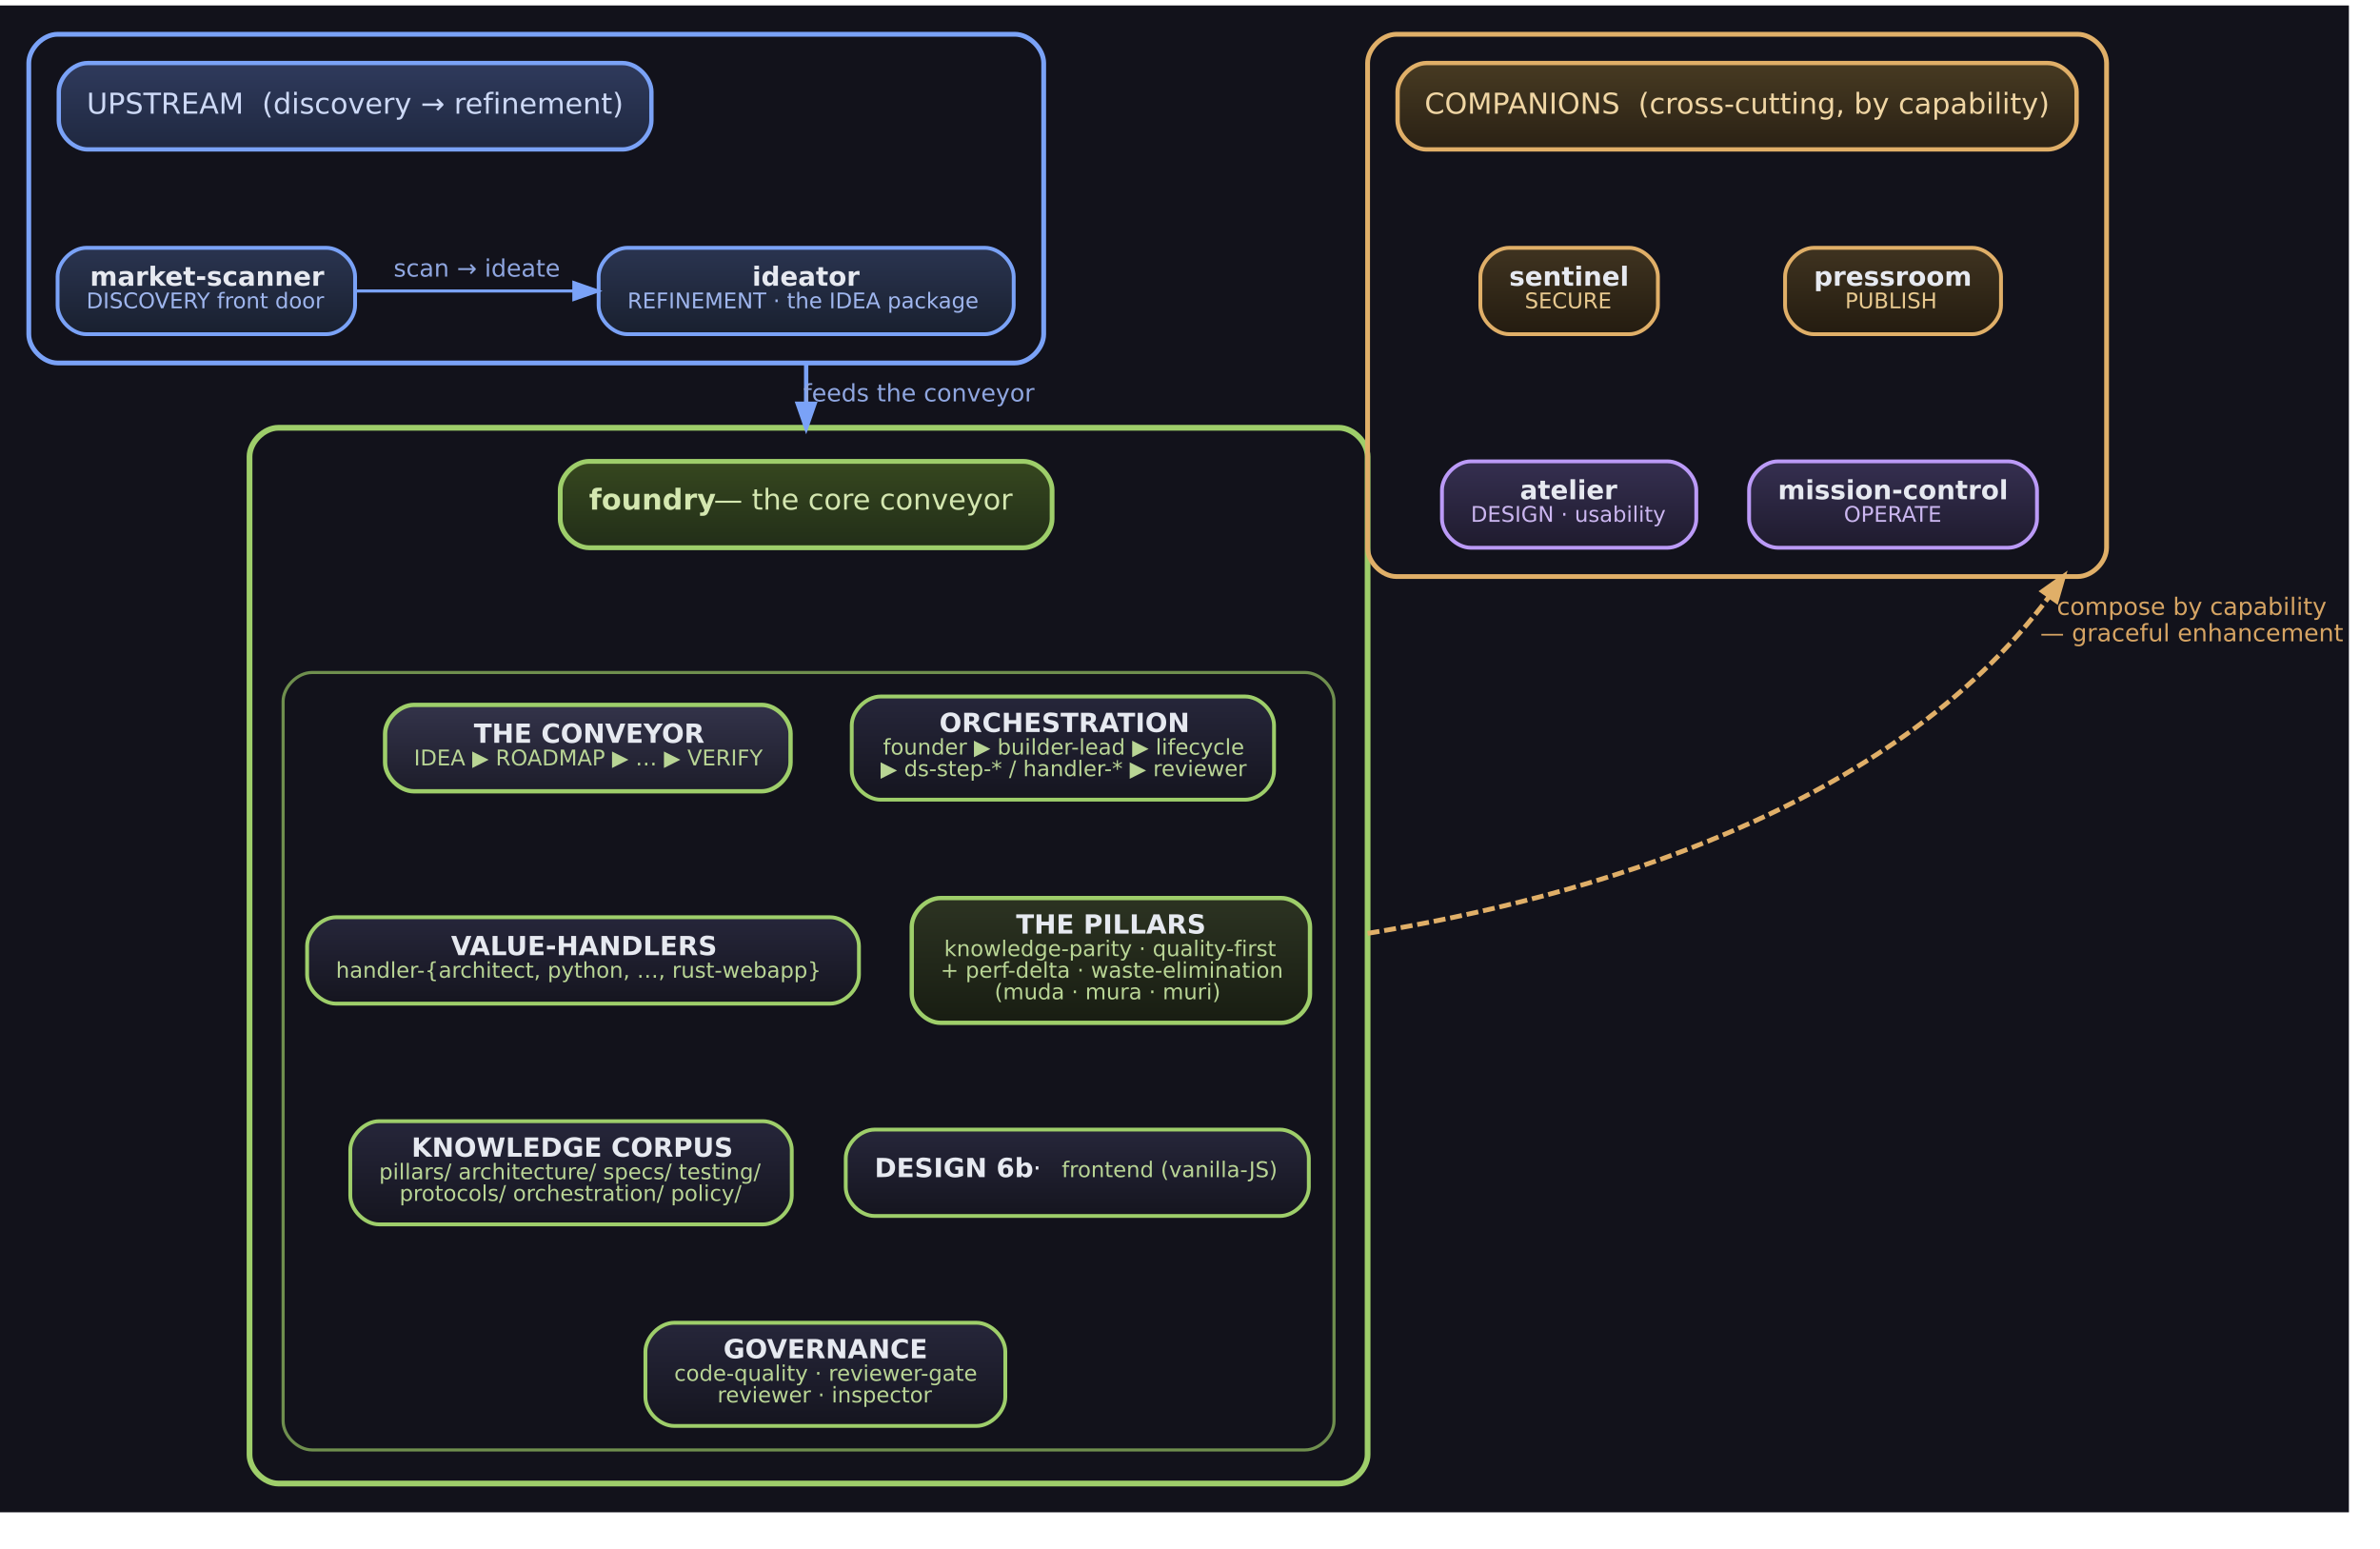
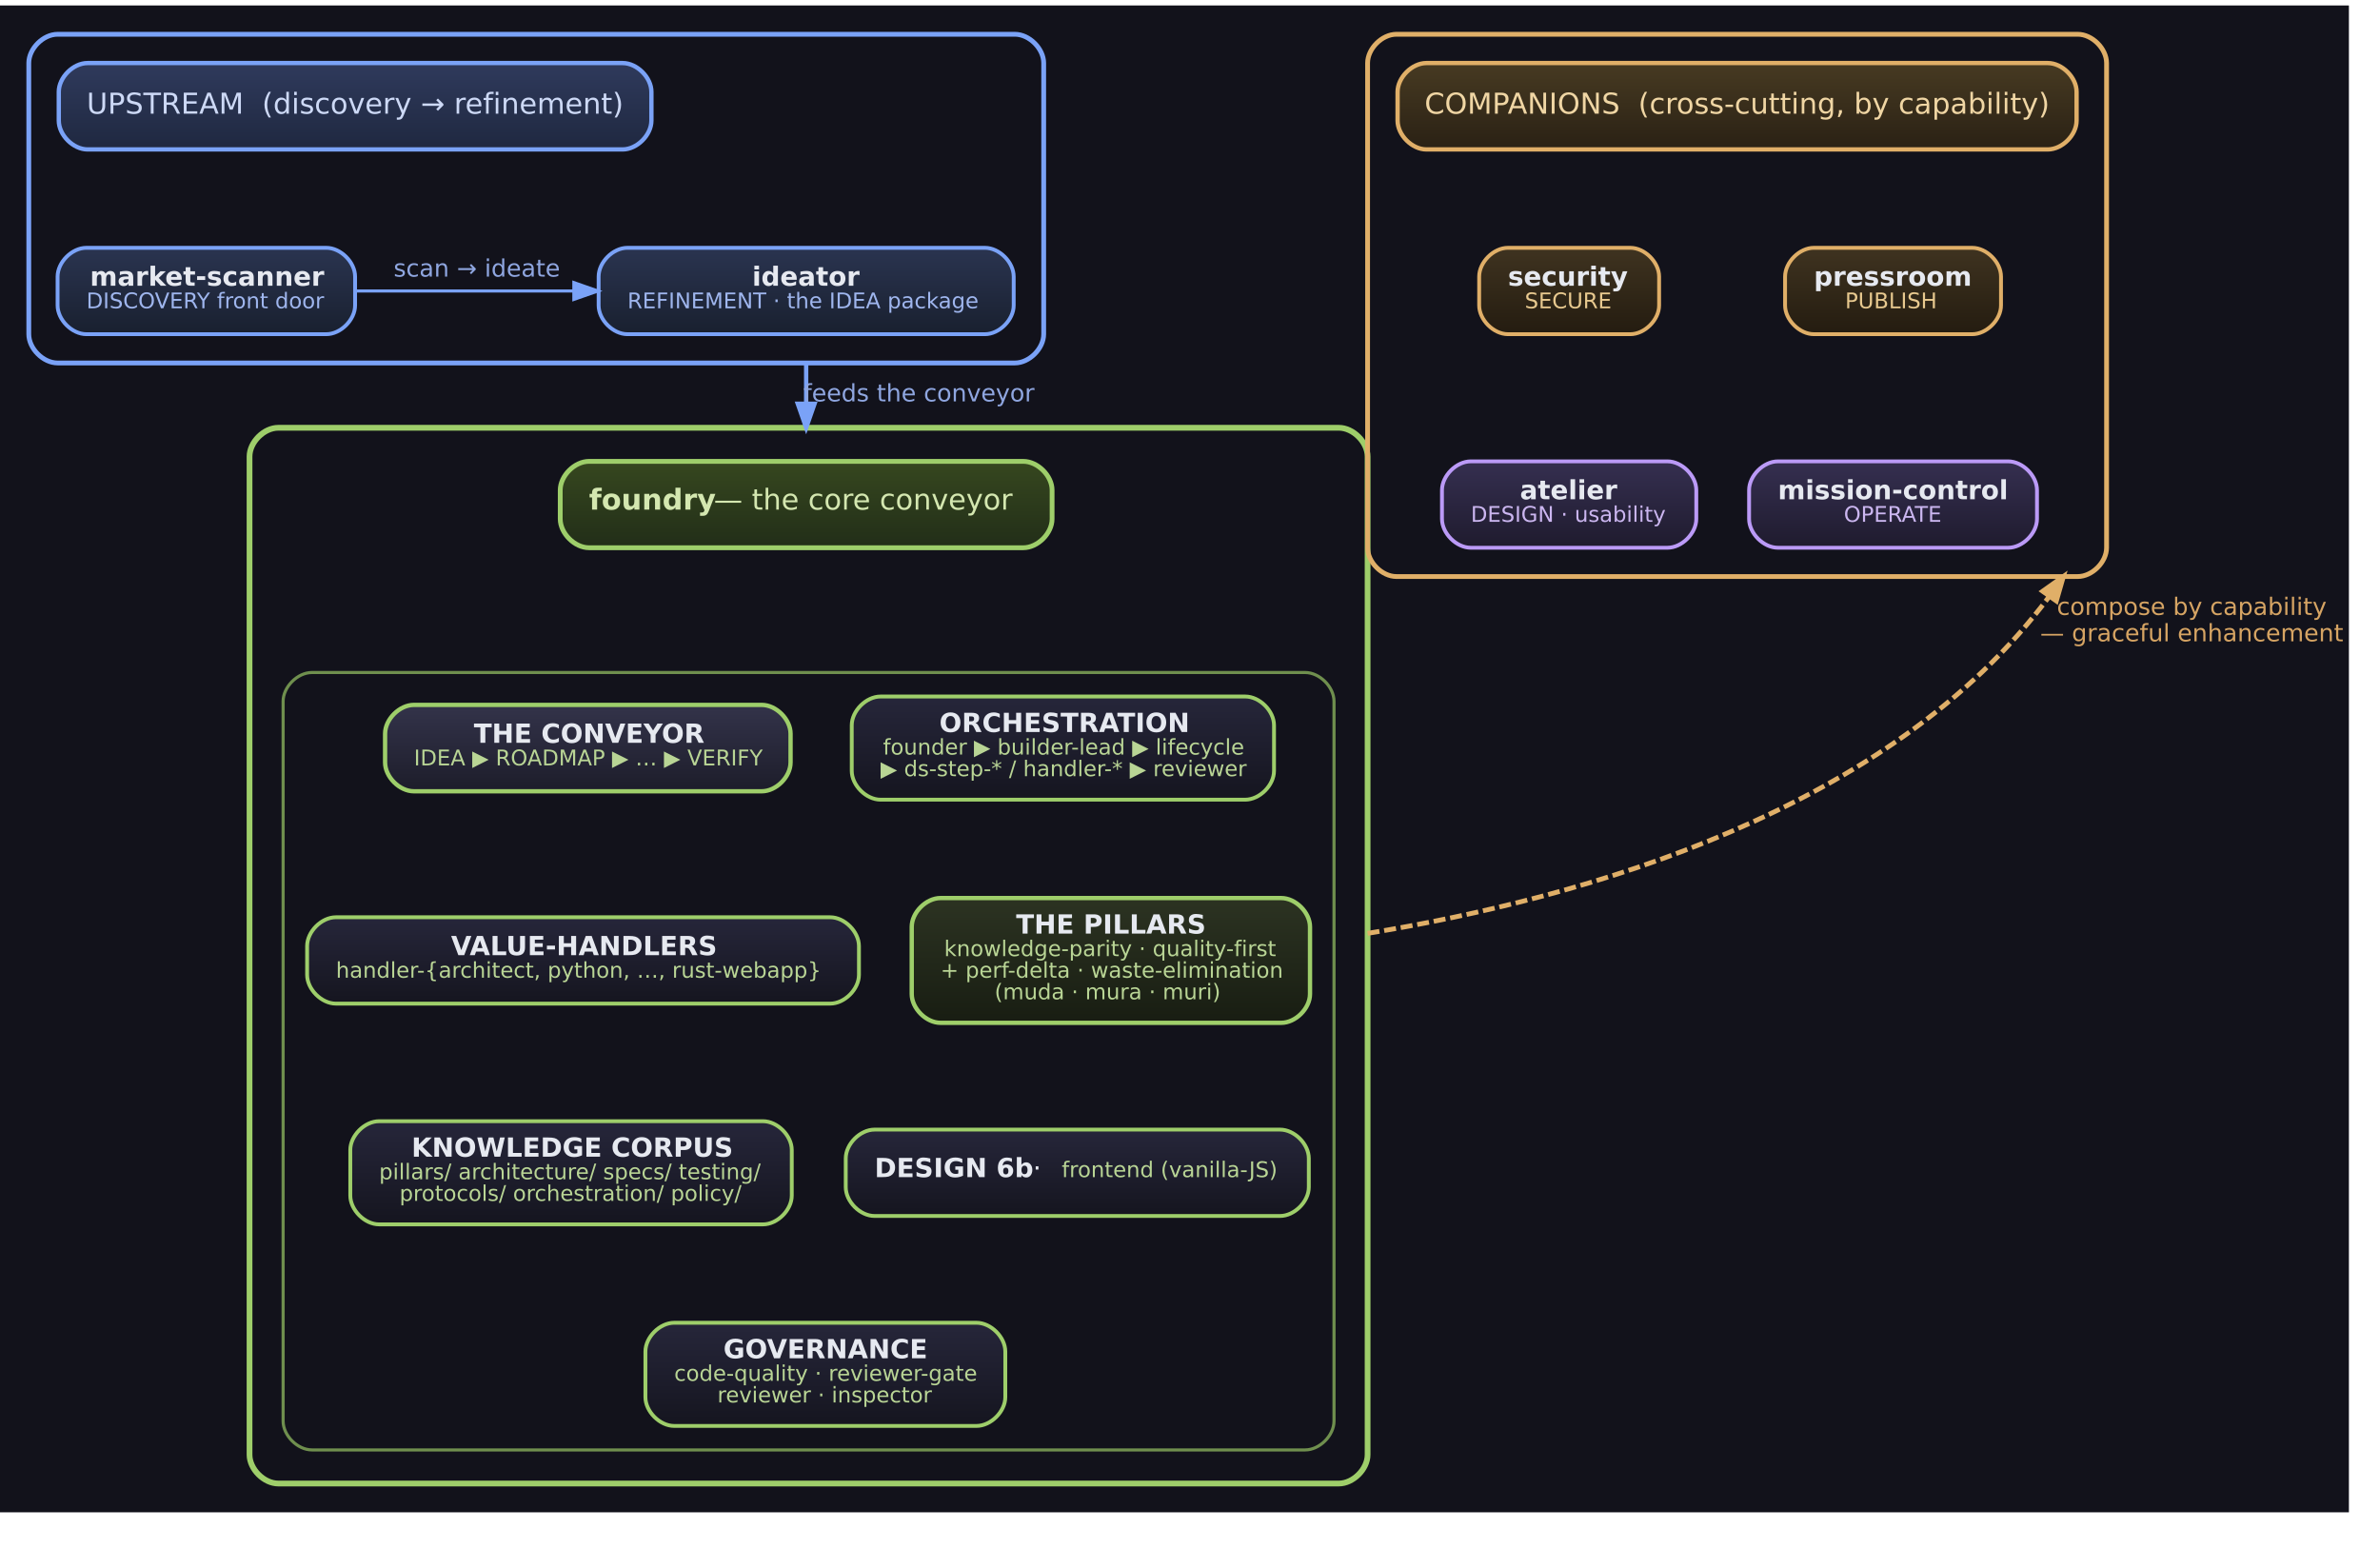
<svg xmlns="http://www.w3.org/2000/svg" width="1005pt" height="654pt" viewBox="12.96 12.96 991.96 640.96">
  <g id="graph0" class="graph" transform="scale(1 1) rotate(0) translate(16.96 636.96)">
    <polygon fill="#12121b" stroke="transparent" points="-4,4 -4,-624 975,-624 975,4 -4,4" />
    <g id="clust1" class="cluster">
      <path fill="transparent" stroke="#7aa2f7" stroke-width="2" d="M20,-475C20,-475 419,-475 419,-475 425,-475 431,-481 431,-487 431,-487 431,-600 431,-600 431,-606 425,-612 419,-612 419,-612 20,-612 20,-612 14,-612 8,-606 8,-600 8,-600 8,-487 8,-487 8,-481 14,-475 20,-475" />
    </g>
    <g id="clust3" class="cluster">
      <path fill="transparent" stroke="#9ece6a" stroke-width="2.4" d="M112,-8C112,-8 554,-8 554,-8 560,-8 566,-14 566,-20 566,-20 566,-436 566,-436 566,-442 560,-448 554,-448 554,-448 112,-448 112,-448 106,-448 100,-442 100,-436 100,-436 100,-20 100,-20 100,-14 106,-8 112,-8" />
    </g>
    <g id="clust4" class="cluster">
      <path fill="transparent" stroke="#6f8f4e" stroke-width="1.3" d="M126,-22C126,-22 540,-22 540,-22 546,-22 552,-28 552,-34 552,-34 552,-334 552,-334 552,-340 546,-346 540,-346 540,-346 126,-346 126,-346 120,-346 114,-340 114,-334 114,-334 114,-34 114,-34 114,-28 120,-22 126,-22" />
    </g>
    <g id="clust8" class="cluster">
      <path fill="transparent" stroke="#e0af68" stroke-width="2" d="M578,-386C578,-386 862,-386 862,-386 868,-386 874,-392 874,-398 874,-398 874,-600 874,-600 874,-606 868,-612 862,-612 862,-612 578,-612 578,-612 572,-612 566,-606 566,-600 566,-600 566,-398 566,-398 566,-392 572,-386 578,-386" />
    </g>
    <g id="node1" class="node">
      <defs>
        <linearGradient id="l_0" gradientUnits="userSpaceOnUse" x1="144" y1="-600" x2="144" y2="-564">
          <stop offset="0" style="stop-color:#2f3a5c;stop-opacity:1.;" />
          <stop offset="1" style="stop-color:#1f2840;stop-opacity:1.;" />
        </linearGradient>
      </defs>
      <path fill="url(#l_0)" stroke="#7aa2f7" stroke-width="1.8" d="M255.5,-600C255.5,-600 32.5,-600 32.5,-600 26.5,-600 20.5,-594 20.5,-588 20.5,-588 20.5,-576 20.5,-576 20.5,-570 26.5,-564 32.5,-564 32.5,-564 255.5,-564 255.5,-564 261.5,-564 267.5,-570 267.5,-576 267.5,-576 267.5,-588 267.5,-588 267.5,-594 261.5,-600 255.5,-600" />
      <text text-anchor="middle" x="144" y="-578.9" font-family="DejaVu Sans" font-size="12.00" fill="#cdd9f6">UPSTREAM  (discovery → refinement)</text>
    </g>
    <g id="node2" class="node">
      <defs>
        <linearGradient id="l_1" gradientUnits="userSpaceOnUse" x1="82" y1="-523" x2="82" y2="-487">
          <stop offset="0" style="stop-color:#2a3450;stop-opacity:1.;" />
          <stop offset="1" style="stop-color:#19202f;stop-opacity:1.;" />
        </linearGradient>
      </defs>
      <path fill="url(#l_1)" stroke="#7aa2f7" stroke-width="1.6" d="M132,-523C132,-523 32,-523 32,-523 26,-523 20,-517 20,-511 20,-511 20,-499 20,-499 20,-493 26,-487 32,-487 32,-487 132,-487 132,-487 138,-487 144,-493 144,-499 144,-499 144,-511 144,-511 144,-517 138,-523 132,-523" />
      <text text-anchor="start" x="33.5" y="-507.2" font-family="DejaVu Sans" font-weight="bold" font-size="11.00" fill="#e6e9f0">market-scanner</text>
      <text text-anchor="start" x="32" y="-497.8" font-family="DejaVu Sans" font-size="9.00" fill="#9fb6ee">DISCOVERY front door</text>
    </g>
    <g id="node3" class="node">
      <defs>
        <linearGradient id="l_2" gradientUnits="userSpaceOnUse" x1="332" y1="-523" x2="332" y2="-487">
          <stop offset="0" style="stop-color:#2a3450;stop-opacity:1.;" />
          <stop offset="1" style="stop-color:#19202f;stop-opacity:1.;" />
        </linearGradient>
      </defs>
      <path fill="url(#l_2)" stroke="#7aa2f7" stroke-width="1.6" d="M406.5,-523C406.5,-523 257.5,-523 257.5,-523 251.5,-523 245.5,-517 245.5,-511 245.5,-511 245.5,-499 245.5,-499 245.5,-493 251.5,-487 257.5,-487 257.5,-487 406.5,-487 406.5,-487 412.5,-487 418.5,-493 418.5,-499 418.5,-499 418.5,-511 418.5,-511 418.5,-517 412.5,-523 406.5,-523" />
      <text text-anchor="start" x="309.5" y="-507.2" font-family="DejaVu Sans" font-weight="bold" font-size="11.00" fill="#e6e9f0">ideator</text>
      <text text-anchor="start" x="257.5" y="-497.8" font-family="DejaVu Sans" font-size="9.00" fill="#9fb6ee">REFINEMENT · the IDEA package</text>
    </g>
    <g id="edge2" class="edge">
      <path fill="none" stroke="#7aa2f7" stroke-width="1.3" d="M144.12,-505C171.53,-505 204.4,-505 234.93,-505" />
      <polygon fill="#7aa2f7" stroke="#7aa2f7" stroke-width="1.3" points="235.18,-508.5 245.18,-505 235.18,-501.5 235.18,-508.5" />
      <text text-anchor="middle" x="194.75" y="-511" font-family="DejaVu Sans" font-size="10.00" fill="#8fa6e0">  scan → ideate  </text>
    </g>
    <g id="node4" class="node">
      <defs>
        <linearGradient id="l_3" gradientUnits="userSpaceOnUse" x1="332" y1="-434" x2="332" y2="-398">
          <stop offset="0" style="stop-color:#36471f;stop-opacity:1.;" />
          <stop offset="1" style="stop-color:#222e18;stop-opacity:1.;" />
        </linearGradient>
      </defs>
      <path fill="url(#l_3)" stroke="#9ece6a" stroke-width="2" d="M422.5,-434C422.5,-434 241.5,-434 241.5,-434 235.5,-434 229.5,-428 229.5,-422 229.5,-422 229.5,-410 229.5,-410 229.5,-404 235.5,-398 241.5,-398 241.5,-398 422.5,-398 422.5,-398 428.5,-398 434.5,-404 434.5,-410 434.5,-410 434.5,-422 434.5,-422 434.5,-428 428.5,-434 422.5,-434" />
      <text text-anchor="start" x="241.5" y="-413.9" font-family="DejaVu Sans" font-weight="bold" font-size="12.00" fill="#d4e7b0">foundry</text>
      <text text-anchor="start" x="293.5" y="-413.9" font-family="DejaVu Sans" font-size="12.00" fill="#d4e7b0"> — the core conveyor</text>
    </g>
    <g id="edge15" class="edge">
      <path fill="none" stroke="#7aa2f7" stroke-width="1.8" d="M332,-475C332,-469.55 332,-463.75 332,-458.01" />
      <polygon fill="#7aa2f7" stroke="#7aa2f7" stroke-width="1.8" points="335.5,-458 332,-448 328.5,-458 335.5,-458" />
      <text text-anchor="middle" x="379" y="-459" font-family="DejaVu Sans" font-size="10.00" fill="#8fa6e0">feeds the conveyor</text>
    </g>
    <g id="node5" class="node">
      <defs>
        <linearGradient id="l_4" gradientUnits="userSpaceOnUse" x1="241" y1="-332.5" x2="241" y2="-296.5">
          <stop offset="0" style="stop-color:#33334a;stop-opacity:1.;" />
          <stop offset="1" style="stop-color:#1d1d2a;stop-opacity:1.;" />
        </linearGradient>
      </defs>
      <path fill="url(#l_4)" stroke="#9ece6a" stroke-width="1.8" d="M313.5,-332.5C313.5,-332.5 168.5,-332.5 168.5,-332.5 162.5,-332.5 156.5,-326.5 156.5,-320.5 156.5,-320.5 156.5,-308.5 156.5,-308.5 156.5,-302.5 162.5,-296.5 168.5,-296.5 168.5,-296.5 313.5,-296.5 313.5,-296.5 319.5,-296.5 325.5,-302.5 325.5,-308.5 325.5,-308.5 325.5,-320.5 325.5,-320.5 325.5,-326.5 319.5,-332.5 313.5,-332.5" />
      <text text-anchor="start" x="193.5" y="-316.7" font-family="DejaVu Sans" font-weight="bold" font-size="11.00" fill="#e6e9f0">THE CONVEYOR</text>
      <text text-anchor="start" x="168.5" y="-307.3" font-family="DejaVu Sans" font-size="9.00" fill="#b9d595">IDEA ▶ ROADMAP ▶ … ▶ VERIFY</text>
    </g>
    <g id="node6" class="node">
      <defs>
        <linearGradient id="l_5" gradientUnits="userSpaceOnUse" x1="439" y1="-336" x2="439" y2="-293">
          <stop offset="0" style="stop-color:#26263a;stop-opacity:1.;" />
          <stop offset="1" style="stop-color:#15151f;stop-opacity:1.;" />
        </linearGradient>
      </defs>
      <path fill="url(#l_5)" stroke="#9ece6a" stroke-width="1.6" d="M515,-336C515,-336 363,-336 363,-336 357,-336 351,-330 351,-324 351,-324 351,-305 351,-305 351,-299 357,-293 363,-293 363,-293 515,-293 515,-293 521,-293 527,-299 527,-305 527,-305 527,-324 527,-324 527,-330 521,-336 515,-336" />
      <text text-anchor="start" x="387.5" y="-321.2" font-family="DejaVu Sans" font-weight="bold" font-size="11.00" fill="#e6e9f0">ORCHESTRATION</text>
      <text text-anchor="start" x="364" y="-311.8" font-family="DejaVu Sans" font-size="9.00" fill="#b9d595">founder ▶ builder-lead ▶ lifecycle</text>
      <text text-anchor="start" x="363" y="-302.8" font-family="DejaVu Sans" font-size="9.00" fill="#b9d595">▶ ds-step-* / handler-* ▶ reviewer</text>
    </g>
    <g id="node7" class="node">
      <defs>
        <linearGradient id="l_6" gradientUnits="userSpaceOnUse" x1="239" y1="-244" x2="239" y2="-208">
          <stop offset="0" style="stop-color:#26263a;stop-opacity:1.;" />
          <stop offset="1" style="stop-color:#15151f;stop-opacity:1.;" />
        </linearGradient>
      </defs>
      <path fill="url(#l_6)" stroke="#9ece6a" stroke-width="1.6" d="M342,-244C342,-244 136,-244 136,-244 130,-244 124,-238 124,-232 124,-232 124,-220 124,-220 124,-214 130,-208 136,-208 136,-208 342,-208 342,-208 348,-208 354,-214 354,-220 354,-220 354,-232 354,-232 354,-238 348,-244 342,-244" />
      <text text-anchor="start" x="184" y="-228.2" font-family="DejaVu Sans" font-weight="bold" font-size="11.00" fill="#e6e9f0">VALUE-HANDLERS</text>
      <text text-anchor="start" x="136" y="-218.8" font-family="DejaVu Sans" font-size="9.00" fill="#b9d595">handler-{architect, python, …, rust-webapp}</text>
    </g>
    <g id="node8" class="node">
      <defs>
        <linearGradient id="l_7" gradientUnits="userSpaceOnUse" x1="459" y1="-252" x2="459" y2="-200">
          <stop offset="0" style="stop-color:#2c3322;stop-opacity:1.;" />
          <stop offset="1" style="stop-color:#181d12;stop-opacity:1.;" />
        </linearGradient>
      </defs>
      <path fill="url(#l_7)" stroke="#9ece6a" stroke-width="1.8" d="M530,-252C530,-252 388,-252 388,-252 382,-252 376,-246 376,-240 376,-240 376,-212 376,-212 376,-206 382,-200 388,-200 388,-200 530,-200 530,-200 536,-200 542,-206 542,-212 542,-212 542,-240 542,-240 542,-246 536,-252 530,-252" />
      <text text-anchor="start" x="419.5" y="-237.2" font-family="DejaVu Sans" font-weight="bold" font-size="11.00" fill="#e6e9f0">THE PILLARS</text>
      <text text-anchor="start" x="389.5" y="-227.8" font-family="DejaVu Sans" font-size="9.00" fill="#b9d595">knowledge-parity · quality-first</text>
      <text text-anchor="start" x="388" y="-218.8" font-family="DejaVu Sans" font-size="9.00" fill="#b9d595">+ perf-delta · waste-elimination</text>
      <text text-anchor="start" x="410.5" y="-209.8" font-family="DejaVu Sans" font-size="9.00" fill="#b9d595">(muda · mura · muri)</text>
    </g>
    <g id="node9" class="node">
      <defs>
        <linearGradient id="l_8" gradientUnits="userSpaceOnUse" x1="234" y1="-159" x2="234" y2="-116">
          <stop offset="0" style="stop-color:#26263a;stop-opacity:1.;" />
          <stop offset="1" style="stop-color:#15151f;stop-opacity:1.;" />
        </linearGradient>
      </defs>
      <path fill="url(#l_8)" stroke="#9ece6a" stroke-width="1.6" d="M314,-159C314,-159 154,-159 154,-159 148,-159 142,-153 142,-147 142,-147 142,-128 142,-128 142,-122 148,-116 154,-116 154,-116 314,-116 314,-116 320,-116 326,-122 326,-128 326,-128 326,-147 326,-147 326,-153 320,-159 314,-159" />
      <text text-anchor="start" x="167.5" y="-144.2" font-family="DejaVu Sans" font-weight="bold" font-size="11.00" fill="#e6e9f0">KNOWLEDGE CORPUS</text>
      <text text-anchor="start" x="154" y="-134.8" font-family="DejaVu Sans" font-size="9.00" fill="#b9d595">pillars/ architecture/ specs/ testing/</text>
      <text text-anchor="start" x="162.5" y="-125.8" font-family="DejaVu Sans" font-size="9.00" fill="#b9d595">protocols/ orchestration/ policy/</text>
    </g>
    <g id="node10" class="node">
      <defs>
        <linearGradient id="l_9" gradientUnits="userSpaceOnUse" x1="445" y1="-155.5" x2="445" y2="-119.5">
          <stop offset="0" style="stop-color:#26263a;stop-opacity:1.;" />
          <stop offset="1" style="stop-color:#15151f;stop-opacity:1.;" />
        </linearGradient>
      </defs>
      <path fill="url(#l_9)" stroke="#9ece6a" stroke-width="1.6" d="M529.5,-155.5C529.5,-155.5 360.5,-155.5 360.5,-155.5 354.5,-155.5 348.5,-149.5 348.5,-143.5 348.5,-143.5 348.5,-131.5 348.5,-131.5 348.5,-125.5 354.5,-119.5 360.5,-119.5 360.5,-119.5 529.5,-119.5 529.5,-119.5 535.5,-119.5 541.5,-125.5 541.5,-131.5 541.5,-131.5 541.5,-143.5 541.5,-143.5 541.5,-149.5 535.5,-155.5 529.5,-155.5" />
      <text text-anchor="start" x="360.5" y="-135.7" font-family="DejaVu Sans" font-weight="bold" font-size="11.00" fill="#e6e9f0">DESIGN 6b</text>
      <text text-anchor="start" x="426.5" y="-135.7" font-family="DejaVu Sans" font-size="11.00" fill="#e6e9f0"> · </text>
      <text text-anchor="start" x="438.5" y="-135.7" font-family="DejaVu Sans" font-size="9.00" fill="#b9d595">frontend (vanilla-JS)</text>
    </g>
    <g id="node13" class="node">
      <defs>
        <linearGradient id="l_10" gradientUnits="userSpaceOnUse" x1="650" y1="-523" x2="650" y2="-487">
          <stop offset="0" style="stop-color:#3f3320;stop-opacity:1.;" />
          <stop offset="1" style="stop-color:#241c10;stop-opacity:1.;" />
        </linearGradient>
      </defs>
-       <path fill="url(#l_10)" stroke="#e0af68" stroke-width="1.6" d="M675,-523C675,-523 625,-523 625,-523 619,-523 613,-517 613,-511 613,-511 613,-499 613,-499 613,-493 619,-487 625,-487 625,-487 675,-487 675,-487 681,-487 687,-493 687,-499 687,-499 687,-511 687,-511 687,-517 681,-523 675,-523" />
-       <text text-anchor="start" x="625" y="-507.2" font-family="DejaVu Sans" font-weight="bold" font-size="11.00" fill="#e6e9f0">sentinel</text>
+       <path fill="url(#l_10)" stroke="#e0af68" stroke-width="1.6" d="M675.5,-523C675.5,-523 624.5,-523 624.5,-523 618.5,-523 612.5,-517 612.5,-511 612.5,-511 612.5,-499 612.5,-499 612.5,-493 618.5,-487 624.5,-487 624.5,-487 675.5,-487 675.5,-487 681.5,-487 687.5,-493 687.5,-499 687.5,-499 687.5,-511 687.5,-511 687.5,-517 681.5,-523 675.5,-523" />
+       <text text-anchor="start" x="624.5" y="-507.2" font-family="DejaVu Sans" font-weight="bold" font-size="11.00" fill="#e6e9f0">security</text>
      <text text-anchor="start" x="631.5" y="-497.8" font-family="DejaVu Sans" font-size="9.00" fill="#e8c98f">SECURE</text>
    </g>
    <g id="edge16" class="edge">
      <path fill="none" stroke="#e0af68" stroke-width="2" stroke-dasharray="5,2" d="M566,-237.29C657.23,-252.18 783.82,-288.6 850.08,-377.66" />
      <polygon fill="#e0af68" stroke="#e0af68" stroke-width="2" points="847.36,-379.87 856,-386 853.06,-375.82 847.36,-379.87" />
      <text text-anchor="middle" x="909.5" y="-370" font-family="DejaVu Sans" font-size="10.00" fill="#d6a463">compose by capability</text>
      <text text-anchor="middle" x="909.5" y="-359" font-family="DejaVu Sans" font-size="10.00" fill="#d6a463">— graceful enhancement</text>
    </g>
    <g id="node11" class="node">
      <defs>
        <linearGradient id="l_11" gradientUnits="userSpaceOnUse" x1="340" y1="-75" x2="340" y2="-32">
          <stop offset="0" style="stop-color:#26263a;stop-opacity:1.;" />
          <stop offset="1" style="stop-color:#15151f;stop-opacity:1.;" />
        </linearGradient>
      </defs>
      <path fill="url(#l_11)" stroke="#9ece6a" stroke-width="1.6" d="M403,-75C403,-75 277,-75 277,-75 271,-75 265,-69 265,-63 265,-63 265,-44 265,-44 265,-38 271,-32 277,-32 277,-32 403,-32 403,-32 409,-32 415,-38 415,-44 415,-44 415,-63 415,-63 415,-69 409,-75 403,-75" />
      <text text-anchor="start" x="297.5" y="-60.2" font-family="DejaVu Sans" font-weight="bold" font-size="11.00" fill="#e6e9f0">GOVERNANCE</text>
      <text text-anchor="start" x="277" y="-50.8" font-family="DejaVu Sans" font-size="9.00" fill="#b9d595">code-quality · reviewer-gate</text>
      <text text-anchor="start" x="295" y="-41.8" font-family="DejaVu Sans" font-size="9.00" fill="#b9d595">reviewer · inspector</text>
    </g>
    <g id="node12" class="node">
      <defs>
        <linearGradient id="l_12" gradientUnits="userSpaceOnUse" x1="720" y1="-600" x2="720" y2="-564">
          <stop offset="0" style="stop-color:#473a22;stop-opacity:1.;" />
          <stop offset="1" style="stop-color:#2a2114;stop-opacity:1.;" />
        </linearGradient>
      </defs>
      <path fill="url(#l_12)" stroke="#e0af68" stroke-width="1.8" d="M849.5,-600C849.5,-600 590.5,-600 590.5,-600 584.5,-600 578.5,-594 578.5,-588 578.5,-588 578.5,-576 578.5,-576 578.5,-570 584.5,-564 590.5,-564 590.5,-564 849.5,-564 849.5,-564 855.5,-564 861.5,-570 861.5,-576 861.5,-576 861.5,-588 861.5,-588 861.5,-594 855.5,-600 849.5,-600" />
      <text text-anchor="middle" x="720" y="-578.9" font-family="DejaVu Sans" font-size="12.00" fill="#f0d6a4">COMPANIONS  (cross-cutting, by capability)</text>
    </g>
    <g id="node14" class="node">
      <defs>
        <linearGradient id="l_13" gradientUnits="userSpaceOnUse" x1="785" y1="-523" x2="785" y2="-487">
          <stop offset="0" style="stop-color:#3f3320;stop-opacity:1.;" />
          <stop offset="1" style="stop-color:#241c10;stop-opacity:1.;" />
        </linearGradient>
      </defs>
      <path fill="url(#l_13)" stroke="#e0af68" stroke-width="1.6" d="M818,-523C818,-523 752,-523 752,-523 746,-523 740,-517 740,-511 740,-511 740,-499 740,-499 740,-493 746,-487 752,-487 752,-487 818,-487 818,-487 824,-487 830,-493 830,-499 830,-499 830,-511 830,-511 830,-517 824,-523 818,-523" />
      <text text-anchor="start" x="752" y="-507.2" font-family="DejaVu Sans" font-weight="bold" font-size="11.00" fill="#e6e9f0">pressroom</text>
      <text text-anchor="start" x="765" y="-497.8" font-family="DejaVu Sans" font-size="9.00" fill="#e8c98f">PUBLISH</text>
    </g>
    <g id="node15" class="node">
      <defs>
        <linearGradient id="l_14" gradientUnits="userSpaceOnUse" x1="650" y1="-434" x2="650" y2="-398">
          <stop offset="0" style="stop-color:#352f50;stop-opacity:1.;" />
          <stop offset="1" style="stop-color:#1f1b2e;stop-opacity:1.;" />
        </linearGradient>
      </defs>
      <path fill="url(#l_14)" stroke="#bb9af7" stroke-width="1.6" d="M691,-434C691,-434 609,-434 609,-434 603,-434 597,-428 597,-422 597,-422 597,-410 597,-410 597,-404 603,-398 609,-398 609,-398 691,-398 691,-398 697,-398 703,-404 703,-410 703,-410 703,-422 703,-422 703,-428 697,-434 691,-434" />
      <text text-anchor="start" x="629.5" y="-418.2" font-family="DejaVu Sans" font-weight="bold" font-size="11.00" fill="#e6e9f0">atelier</text>
      <text text-anchor="start" x="609" y="-408.8" font-family="DejaVu Sans" font-size="9.00" fill="#cbb6f0">DESIGN · usability</text>
    </g>
    <g id="node16" class="node">
      <defs>
        <linearGradient id="l_15" gradientUnits="userSpaceOnUse" x1="785" y1="-434" x2="785" y2="-398">
          <stop offset="0" style="stop-color:#352f50;stop-opacity:1.;" />
          <stop offset="1" style="stop-color:#1f1b2e;stop-opacity:1.;" />
        </linearGradient>
      </defs>
      <path fill="url(#l_15)" stroke="#bb9af7" stroke-width="1.6" d="M833,-434C833,-434 737,-434 737,-434 731,-434 725,-428 725,-422 725,-422 725,-410 725,-410 725,-404 731,-398 737,-398 737,-398 833,-398 833,-398 839,-398 845,-404 845,-410 845,-410 845,-422 845,-422 845,-428 839,-434 833,-434" />
      <text text-anchor="start" x="737" y="-418.2" font-family="DejaVu Sans" font-weight="bold" font-size="11.00" fill="#e6e9f0">mission-control</text>
      <text text-anchor="start" x="764.5" y="-408.8" font-family="DejaVu Sans" font-size="9.00" fill="#cbb6f0">OPERATE</text>
    </g>
  </g>
</svg>
